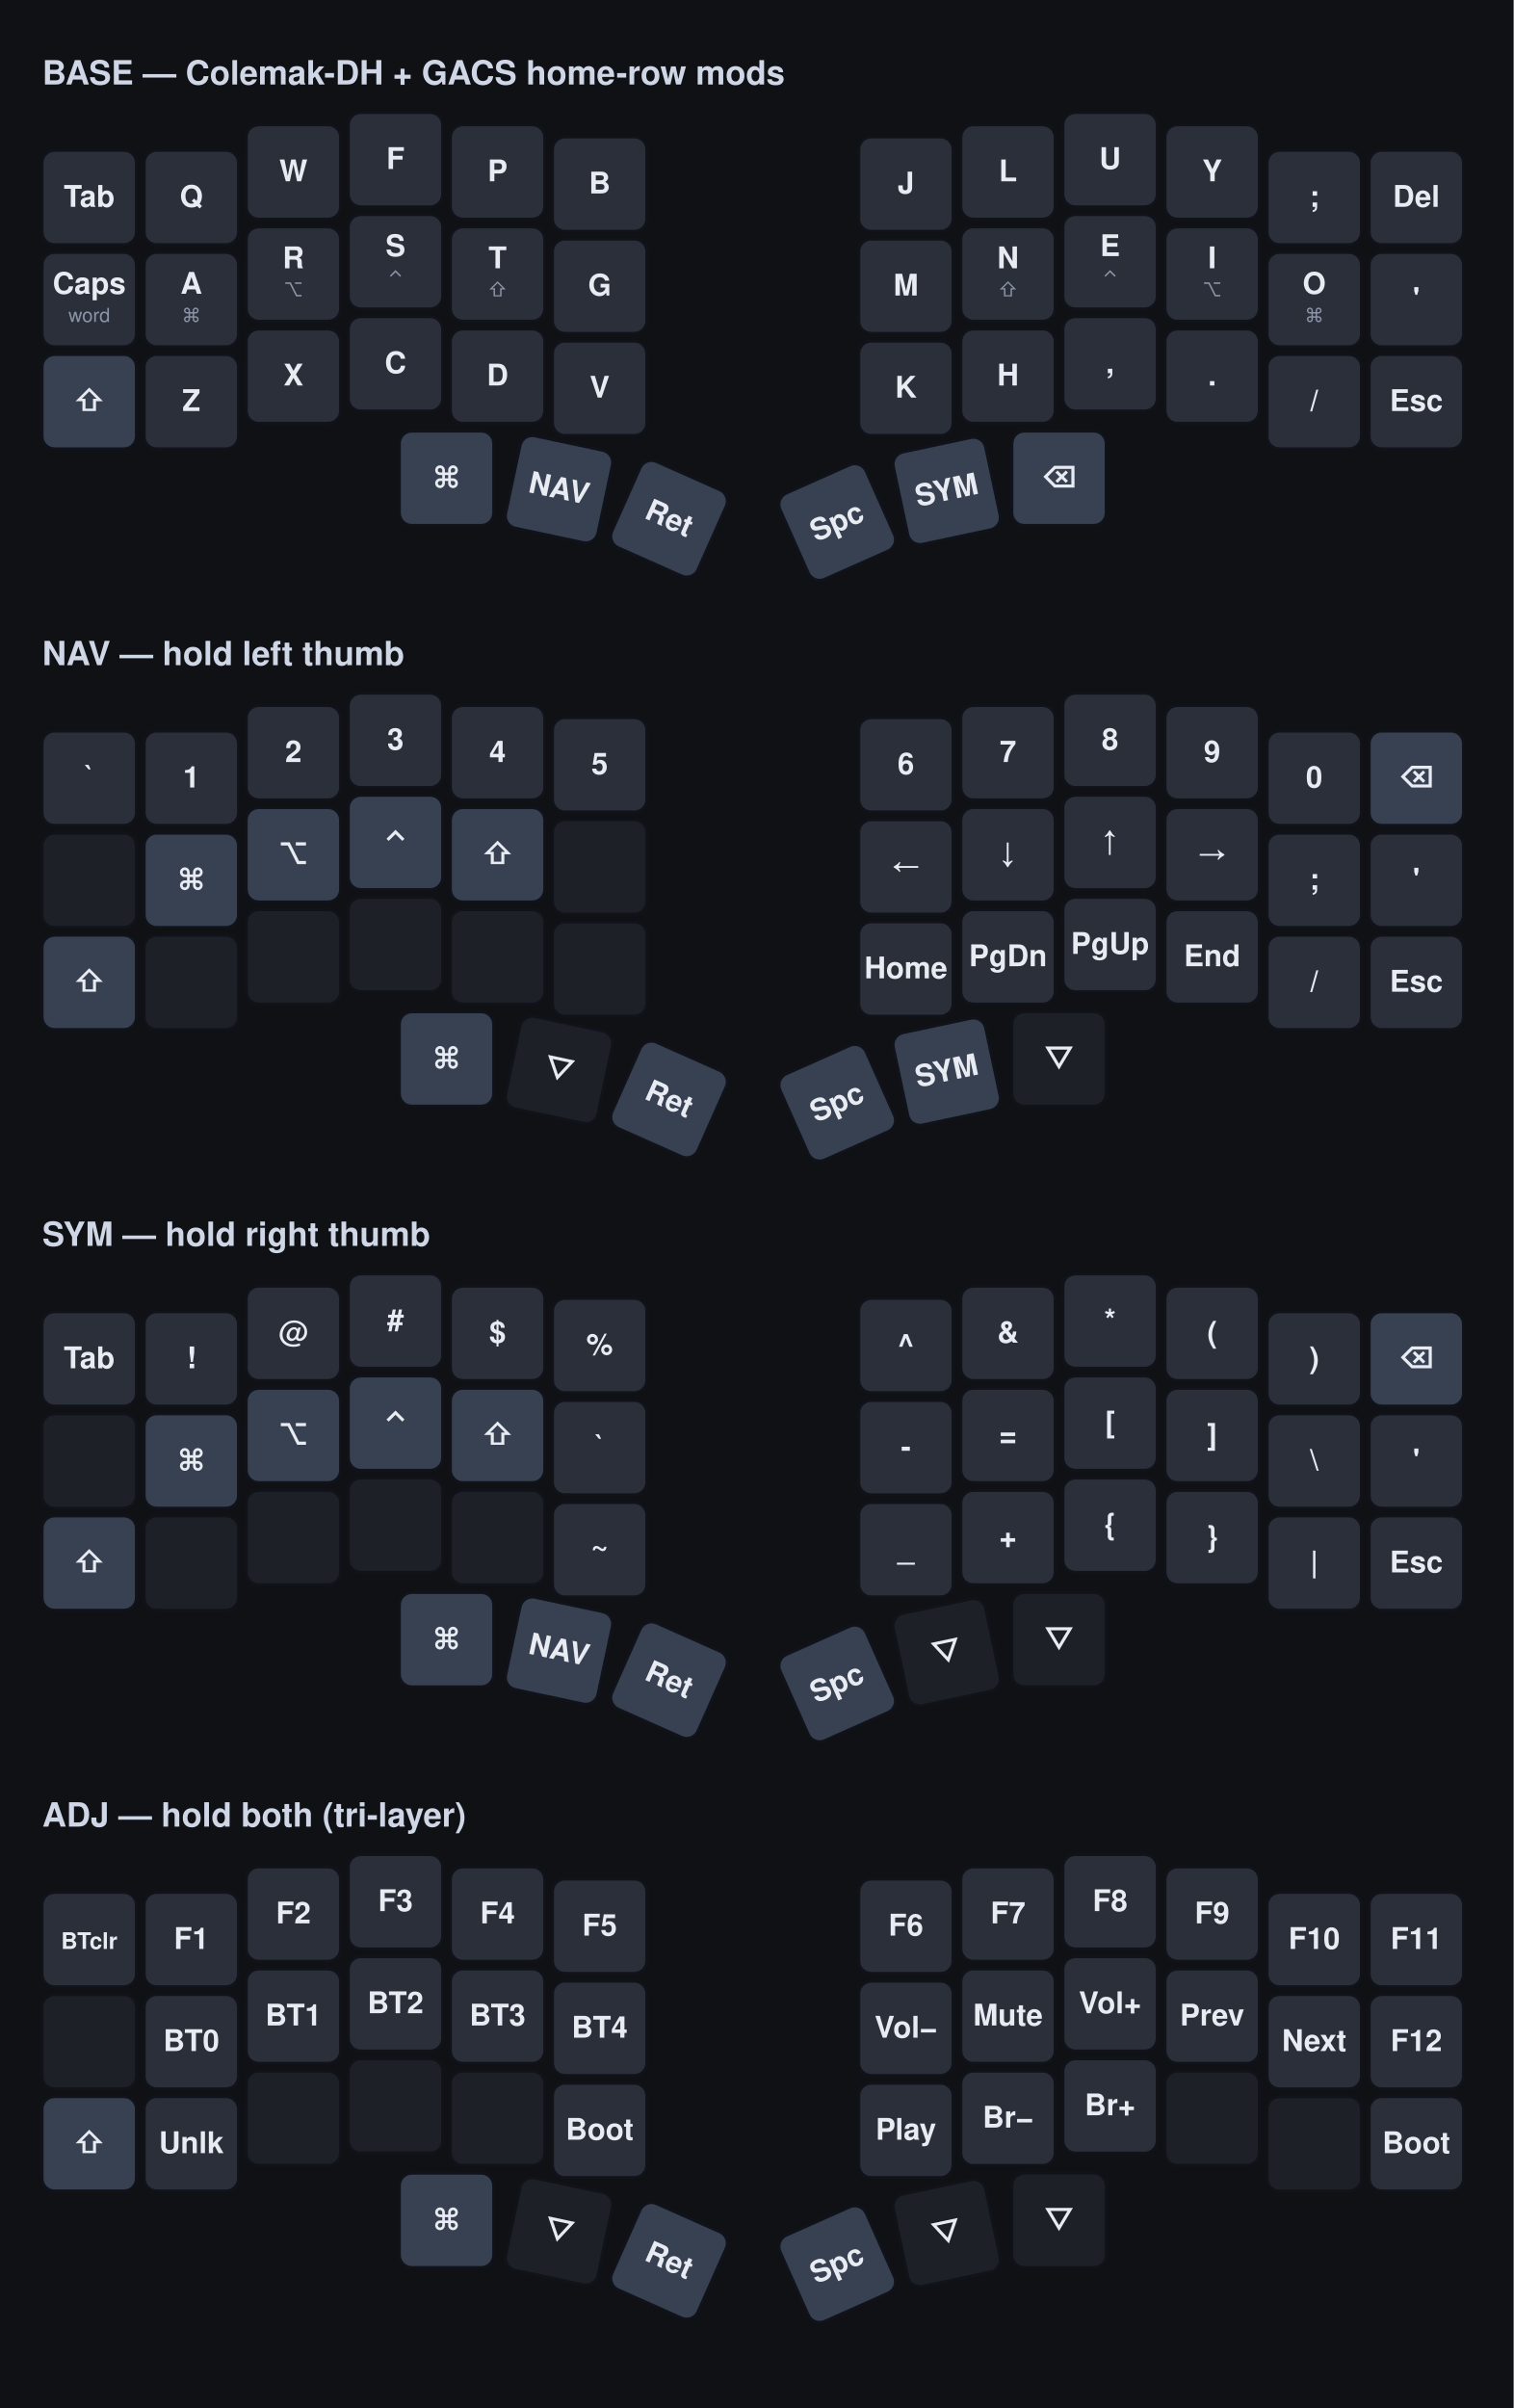
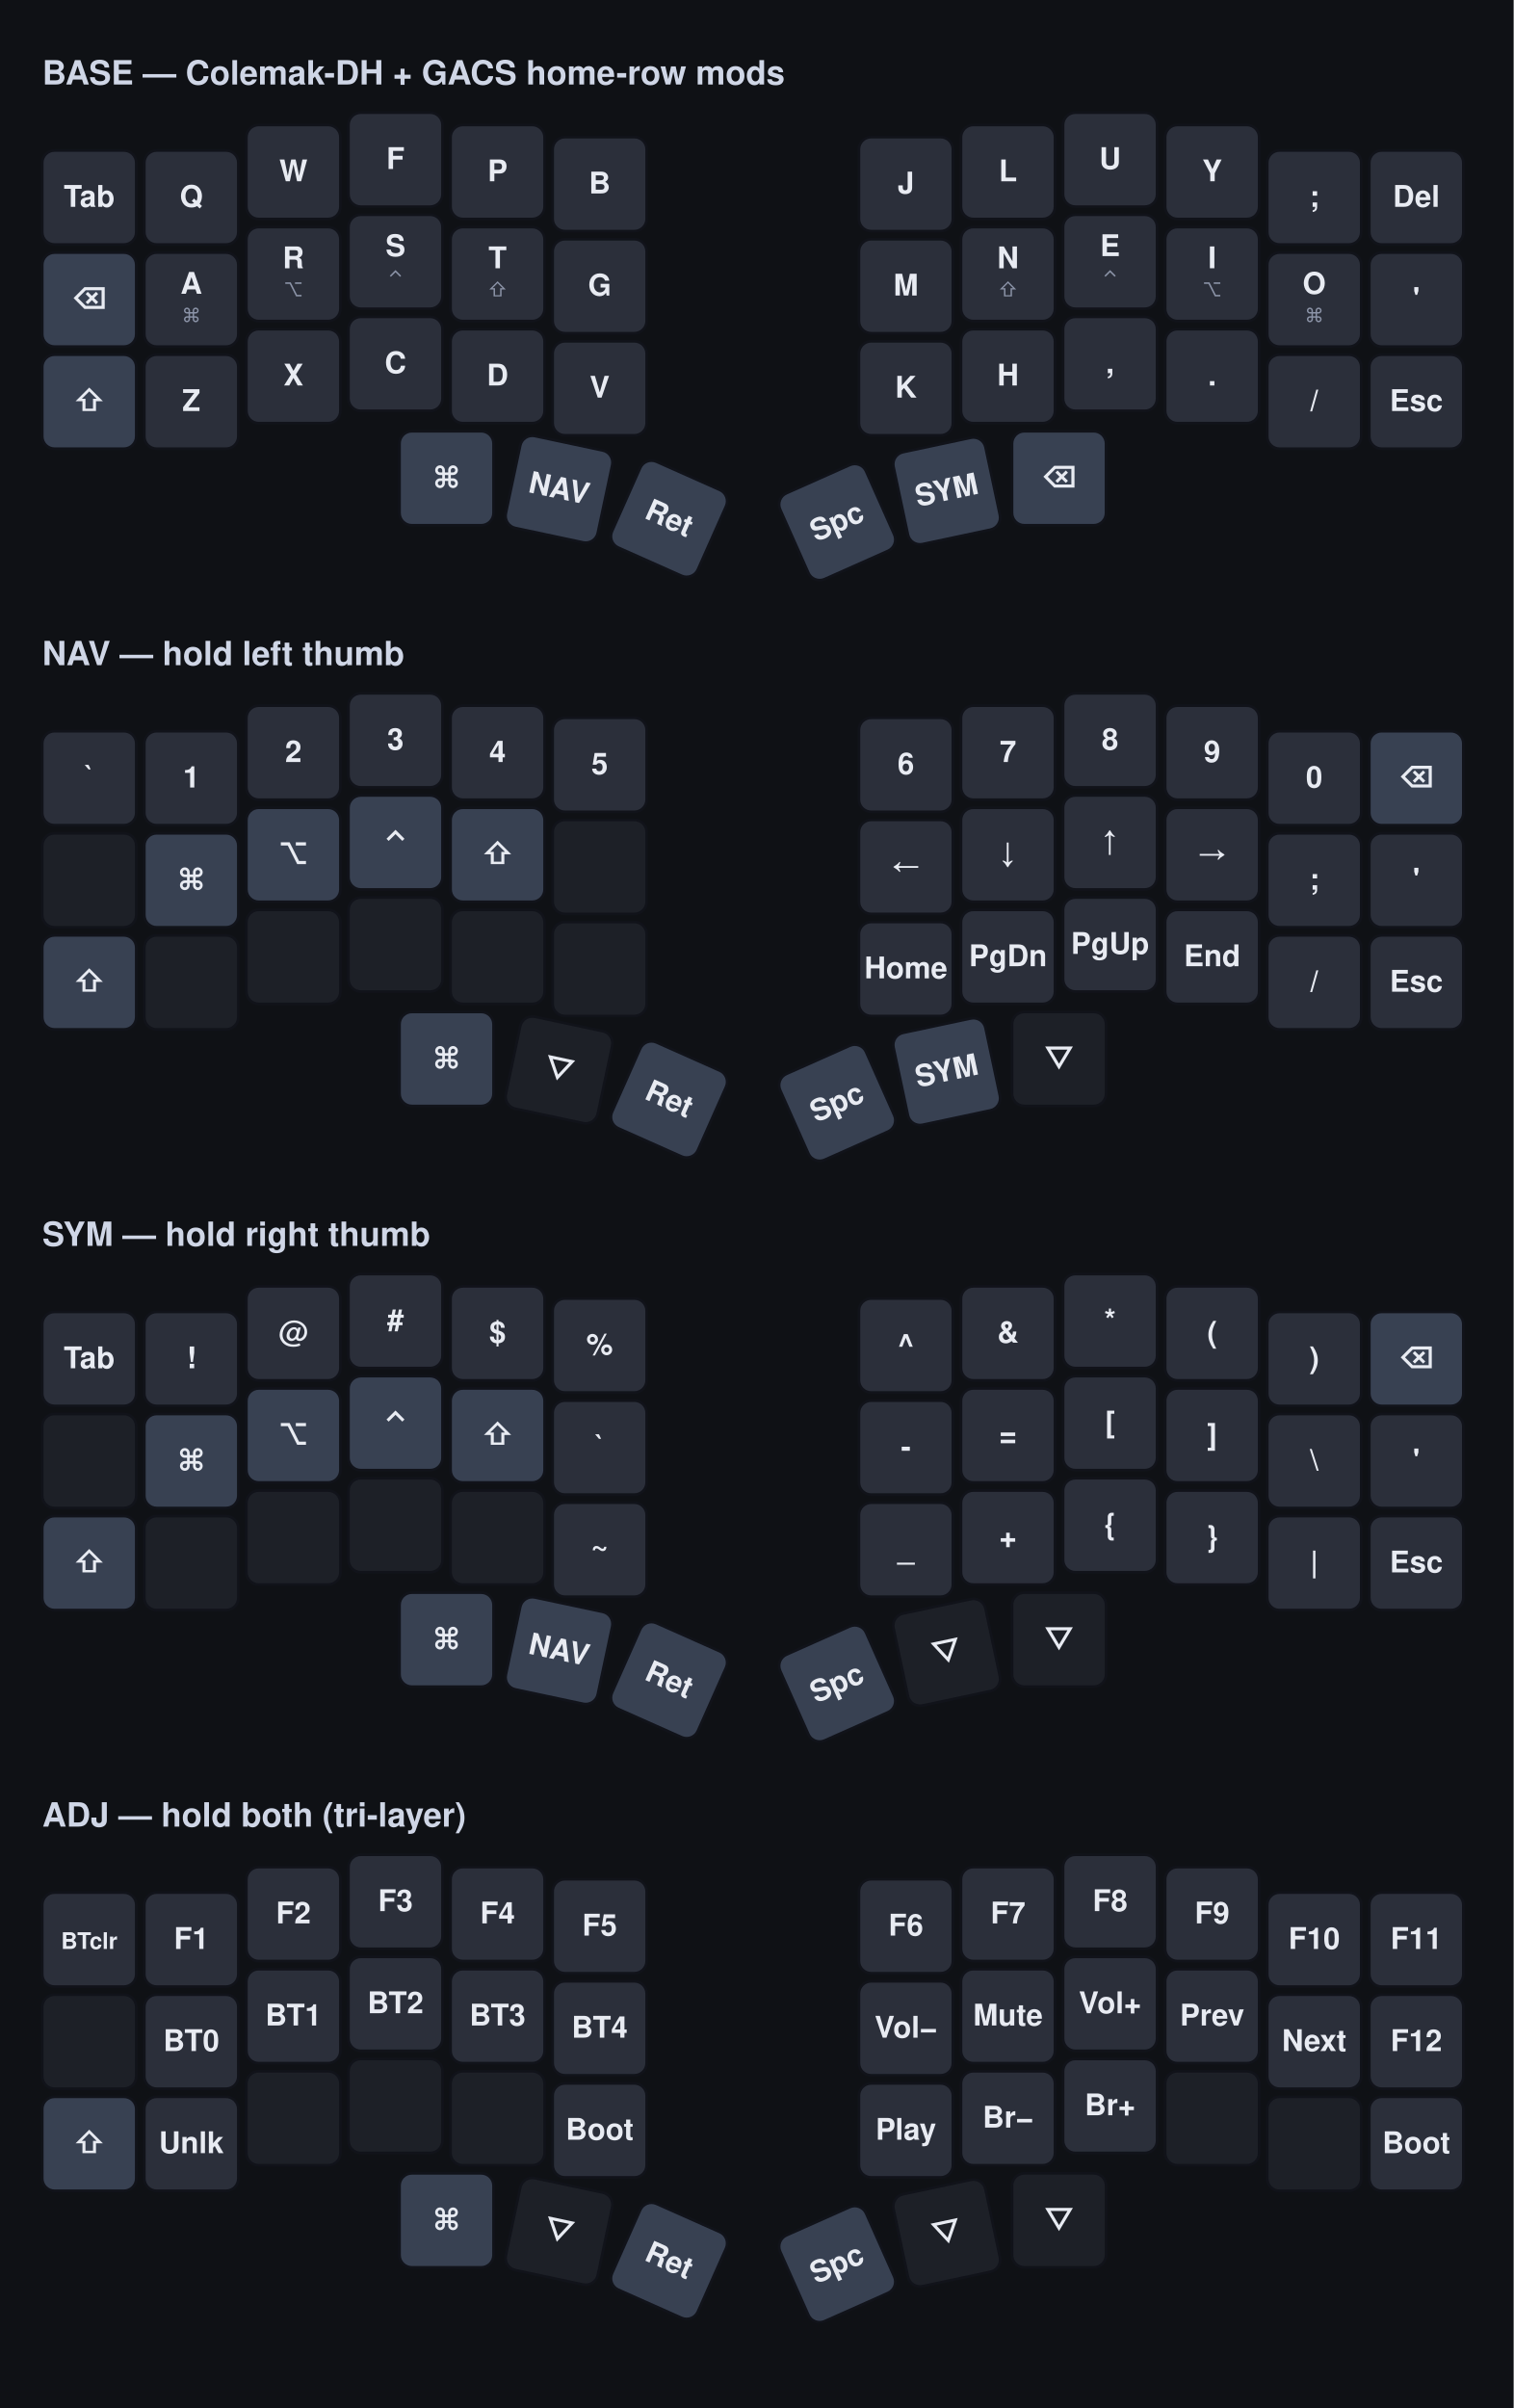
<svg xmlns="http://www.w3.org/2000/svg" width="860" height="1368" viewBox="0 0 860 1368" font-family="-apple-system,Segoe UI,Helvetica,Arial,sans-serif">
  <rect width="860" height="1368" fill="#0f1115" />
  <text x="24" y="48" font-size="19" font-weight="700" fill="#cfd6e6">BASE  —  Colemak-DH + GACS home-row mods</text>
  <rect x="24.0" y="85.5" width="53.4" height="53.4" rx="7" fill="#2b2f3a" stroke="#11131a" stroke-width="1.5" />
  <text x="50.7" y="117.5" font-size="17" font-weight="600" fill="#e8ebf2" text-anchor="middle">Tab</text>
  <rect x="82.0" y="85.5" width="53.4" height="53.4" rx="7" fill="#2b2f3a" stroke="#11131a" stroke-width="1.5" />
  <text x="108.7" y="117.5" font-size="17" font-weight="600" fill="#e8ebf2" text-anchor="middle">Q</text>
  <rect x="140.0" y="71.0" width="53.4" height="53.4" rx="7" fill="#2b2f3a" stroke="#11131a" stroke-width="1.5" />
  <text x="166.7" y="103.0" font-size="17" font-weight="600" fill="#e8ebf2" text-anchor="middle">W</text>
  <rect x="198.0" y="64.0" width="53.4" height="53.4" rx="7" fill="#2b2f3a" stroke="#11131a" stroke-width="1.5" />
  <text x="224.7" y="96.0" font-size="17" font-weight="600" fill="#e8ebf2" text-anchor="middle">F</text>
  <rect x="256.0" y="71.0" width="53.4" height="53.4" rx="7" fill="#2b2f3a" stroke="#11131a" stroke-width="1.5" />
  <text x="282.7" y="103.0" font-size="17" font-weight="600" fill="#e8ebf2" text-anchor="middle">P</text>
  <rect x="314.0" y="77.9" width="53.4" height="53.4" rx="7" fill="#2b2f3a" stroke="#11131a" stroke-width="1.5" />
  <text x="340.7" y="109.9" font-size="17" font-weight="600" fill="#e8ebf2" text-anchor="middle">B</text>
  <rect x="488.0" y="77.9" width="53.4" height="53.4" rx="7" fill="#2b2f3a" stroke="#11131a" stroke-width="1.5" />
  <text x="514.7" y="109.9" font-size="17" font-weight="600" fill="#e8ebf2" text-anchor="middle">J</text>
  <rect x="546.0" y="71.0" width="53.4" height="53.4" rx="7" fill="#2b2f3a" stroke="#11131a" stroke-width="1.5" />
  <text x="572.7" y="103.0" font-size="17" font-weight="600" fill="#e8ebf2" text-anchor="middle">L</text>
  <rect x="604.0" y="64.0" width="53.4" height="53.4" rx="7" fill="#2b2f3a" stroke="#11131a" stroke-width="1.5" />
  <text x="630.7" y="96.0" font-size="17" font-weight="600" fill="#e8ebf2" text-anchor="middle">U</text>
  <rect x="662.0" y="71.0" width="53.4" height="53.4" rx="7" fill="#2b2f3a" stroke="#11131a" stroke-width="1.5" />
  <text x="688.7" y="103.0" font-size="17" font-weight="600" fill="#e8ebf2" text-anchor="middle">Y</text>
  <rect x="720.0" y="85.5" width="53.4" height="53.4" rx="7" fill="#2b2f3a" stroke="#11131a" stroke-width="1.5" />
  <text x="746.7" y="117.5" font-size="17" font-weight="600" fill="#e8ebf2" text-anchor="middle">;</text>
  <rect x="778.0" y="85.5" width="53.4" height="53.4" rx="7" fill="#2b2f3a" stroke="#11131a" stroke-width="1.5" />
  <text x="804.7" y="117.5" font-size="17" font-weight="600" fill="#e8ebf2" text-anchor="middle">Del</text>
-   <rect x="24.0" y="143.5" width="53.4" height="53.4" rx="7" fill="#2b2f3a" stroke="#11131a" stroke-width="1.5" />
-   <text x="50.7" y="166.9" font-size="17" font-weight="600" fill="#e8ebf2" text-anchor="middle">Caps</text>
-   <text x="50.7" y="182.9" font-size="11" fill="#8b93a7" text-anchor="middle">word</text>
+   <rect x="24.0" y="143.5" width="53.4" height="53.4" rx="7" fill="#384152" stroke="#11131a" stroke-width="1.5" />
+   <text x="50.7" y="175.5" font-size="17" font-weight="600" fill="#e8ebf2" text-anchor="middle">⌫</text>
  <rect x="82.0" y="143.5" width="53.4" height="53.4" rx="7" fill="#2b2f3a" stroke="#11131a" stroke-width="1.5" />
  <text x="108.7" y="166.9" font-size="17" font-weight="600" fill="#e8ebf2" text-anchor="middle">A</text>
  <text x="108.7" y="182.9" font-size="11" fill="#8b93a7" text-anchor="middle">⌘</text>
  <rect x="140.0" y="129.0" width="53.4" height="53.4" rx="7" fill="#2b2f3a" stroke="#11131a" stroke-width="1.5" />
  <text x="166.7" y="152.4" font-size="17" font-weight="600" fill="#e8ebf2" text-anchor="middle">R</text>
  <text x="166.7" y="168.4" font-size="11" fill="#8b93a7" text-anchor="middle">⌥</text>
  <rect x="198.0" y="122.0" width="53.4" height="53.4" rx="7" fill="#2b2f3a" stroke="#11131a" stroke-width="1.5" />
  <text x="224.7" y="145.5" font-size="17" font-weight="600" fill="#e8ebf2" text-anchor="middle">S</text>
  <text x="224.7" y="161.5" font-size="11" fill="#8b93a7" text-anchor="middle">⌃</text>
  <rect x="256.0" y="129.0" width="53.4" height="53.4" rx="7" fill="#2b2f3a" stroke="#11131a" stroke-width="1.5" />
  <text x="282.7" y="152.4" font-size="17" font-weight="600" fill="#e8ebf2" text-anchor="middle">T</text>
  <text x="282.7" y="168.4" font-size="11" fill="#8b93a7" text-anchor="middle">⇧</text>
  <rect x="314.0" y="135.9" width="53.4" height="53.4" rx="7" fill="#2b2f3a" stroke="#11131a" stroke-width="1.5" />
  <text x="340.7" y="167.9" font-size="17" font-weight="600" fill="#e8ebf2" text-anchor="middle">G</text>
  <rect x="488.0" y="135.9" width="53.4" height="53.4" rx="7" fill="#2b2f3a" stroke="#11131a" stroke-width="1.5" />
  <text x="514.7" y="167.9" font-size="17" font-weight="600" fill="#e8ebf2" text-anchor="middle">M</text>
  <rect x="546.0" y="129.0" width="53.4" height="53.4" rx="7" fill="#2b2f3a" stroke="#11131a" stroke-width="1.5" />
  <text x="572.7" y="152.4" font-size="17" font-weight="600" fill="#e8ebf2" text-anchor="middle">N</text>
  <text x="572.7" y="168.4" font-size="11" fill="#8b93a7" text-anchor="middle">⇧</text>
  <rect x="604.0" y="122.0" width="53.4" height="53.4" rx="7" fill="#2b2f3a" stroke="#11131a" stroke-width="1.5" />
  <text x="630.7" y="145.5" font-size="17" font-weight="600" fill="#e8ebf2" text-anchor="middle">E</text>
  <text x="630.7" y="161.5" font-size="11" fill="#8b93a7" text-anchor="middle">⌃</text>
  <rect x="662.0" y="129.0" width="53.4" height="53.4" rx="7" fill="#2b2f3a" stroke="#11131a" stroke-width="1.5" />
  <text x="688.7" y="152.4" font-size="17" font-weight="600" fill="#e8ebf2" text-anchor="middle">I</text>
  <text x="688.7" y="168.4" font-size="11" fill="#8b93a7" text-anchor="middle">⌥</text>
  <rect x="720.0" y="143.5" width="53.4" height="53.4" rx="7" fill="#2b2f3a" stroke="#11131a" stroke-width="1.5" />
  <text x="746.7" y="166.9" font-size="17" font-weight="600" fill="#e8ebf2" text-anchor="middle">O</text>
  <text x="746.7" y="182.9" font-size="11" fill="#8b93a7" text-anchor="middle">⌘</text>
  <rect x="778.0" y="143.5" width="53.4" height="53.4" rx="7" fill="#2b2f3a" stroke="#11131a" stroke-width="1.5" />
  <text x="804.7" y="175.5" font-size="17" font-weight="600" fill="#e8ebf2" text-anchor="middle">'</text>
  <rect x="24.0" y="201.5" width="53.4" height="53.4" rx="7" fill="#384152" stroke="#11131a" stroke-width="1.5" />
  <text x="50.7" y="233.5" font-size="17" font-weight="600" fill="#e8ebf2" text-anchor="middle">⇧</text>
  <rect x="82.0" y="201.5" width="53.4" height="53.4" rx="7" fill="#2b2f3a" stroke="#11131a" stroke-width="1.5" />
  <text x="108.7" y="233.5" font-size="17" font-weight="600" fill="#e8ebf2" text-anchor="middle">Z</text>
  <rect x="140.0" y="187.0" width="53.4" height="53.4" rx="7" fill="#2b2f3a" stroke="#11131a" stroke-width="1.5" />
  <text x="166.7" y="219.0" font-size="17" font-weight="600" fill="#e8ebf2" text-anchor="middle">X</text>
  <rect x="198.0" y="180.0" width="53.4" height="53.4" rx="7" fill="#2b2f3a" stroke="#11131a" stroke-width="1.5" />
  <text x="224.7" y="212.0" font-size="17" font-weight="600" fill="#e8ebf2" text-anchor="middle">C</text>
  <rect x="256.0" y="187.0" width="53.4" height="53.4" rx="7" fill="#2b2f3a" stroke="#11131a" stroke-width="1.5" />
  <text x="282.7" y="219.0" font-size="17" font-weight="600" fill="#e8ebf2" text-anchor="middle">D</text>
  <rect x="314.0" y="193.9" width="53.4" height="53.4" rx="7" fill="#2b2f3a" stroke="#11131a" stroke-width="1.5" />
  <text x="340.7" y="225.9" font-size="17" font-weight="600" fill="#e8ebf2" text-anchor="middle">V</text>
  <rect x="488.0" y="193.9" width="53.4" height="53.4" rx="7" fill="#2b2f3a" stroke="#11131a" stroke-width="1.5" />
  <text x="514.7" y="225.9" font-size="17" font-weight="600" fill="#e8ebf2" text-anchor="middle">K</text>
  <rect x="546.0" y="187.0" width="53.4" height="53.4" rx="7" fill="#2b2f3a" stroke="#11131a" stroke-width="1.5" />
  <text x="572.7" y="219.0" font-size="17" font-weight="600" fill="#e8ebf2" text-anchor="middle">H</text>
  <rect x="604.0" y="180.0" width="53.4" height="53.4" rx="7" fill="#2b2f3a" stroke="#11131a" stroke-width="1.5" />
  <text x="630.7" y="212.0" font-size="17" font-weight="600" fill="#e8ebf2" text-anchor="middle">,</text>
  <rect x="662.0" y="187.0" width="53.4" height="53.4" rx="7" fill="#2b2f3a" stroke="#11131a" stroke-width="1.5" />
  <text x="688.7" y="219.0" font-size="17" font-weight="600" fill="#e8ebf2" text-anchor="middle">.</text>
  <rect x="720.0" y="201.5" width="53.4" height="53.4" rx="7" fill="#2b2f3a" stroke="#11131a" stroke-width="1.5" />
  <text x="746.7" y="233.5" font-size="17" font-weight="600" fill="#e8ebf2" text-anchor="middle">/</text>
  <rect x="778.0" y="201.5" width="53.4" height="53.4" rx="7" fill="#2b2f3a" stroke="#11131a" stroke-width="1.5" />
  <text x="804.7" y="233.5" font-size="17" font-weight="600" fill="#e8ebf2" text-anchor="middle">Esc</text>
  <rect x="227.0" y="245.0" width="53.4" height="53.4" rx="7" fill="#384152" stroke="#11131a" stroke-width="1.5" />
  <text x="253.7" y="277.0" font-size="17" font-weight="600" fill="#e8ebf2" text-anchor="middle">⌘</text>
  <g transform="rotate(12 285.0 302.96)">
    <rect x="285.0" y="245.0" width="53.4" height="53.4" rx="7" fill="#384152" stroke="#11131a" stroke-width="1.5" />
    <text x="311.7" y="277.0" font-size="17" font-weight="600" fill="#e8ebf2" text-anchor="middle">NAV</text>
  </g>
  <g transform="rotate(24 341.84 315.14)">
    <rect x="341.8" y="254.2" width="53.4" height="53.4" rx="7" fill="#384152" stroke="#11131a" stroke-width="1.5" />
    <text x="368.5" y="286.3" font-size="17" font-weight="600" fill="#e8ebf2" text-anchor="middle">Ret</text>
  </g>
  <g transform="rotate(-24 518.16 315.14)">
    <rect x="460.2" y="254.2" width="53.4" height="53.4" rx="7" fill="#384152" stroke="#11131a" stroke-width="1.5" />
    <text x="486.8" y="286.3" font-size="17" font-weight="600" fill="#e8ebf2" text-anchor="middle">Spc</text>
  </g>
  <g transform="rotate(-12 575.0 302.96)">
    <rect x="517.0" y="245.0" width="53.4" height="53.4" rx="7" fill="#384152" stroke="#11131a" stroke-width="1.5" />
    <text x="543.7" y="277.0" font-size="17" font-weight="600" fill="#e8ebf2" text-anchor="middle">SYM</text>
  </g>
  <rect x="575.0" y="245.0" width="53.4" height="53.4" rx="7" fill="#384152" stroke="#11131a" stroke-width="1.5" />
  <text x="601.7" y="277.0" font-size="17" font-weight="600" fill="#e8ebf2" text-anchor="middle">⌫</text>
  <text x="24" y="377.9" font-size="19" font-weight="700" fill="#cfd6e6">NAV  —  hold left thumb</text>
  <rect x="24.0" y="415.4" width="53.4" height="53.4" rx="7" fill="#2b2f3a" stroke="#11131a" stroke-width="1.5" />
  <text x="50.7" y="447.4" font-size="17" font-weight="600" fill="#e8ebf2" text-anchor="middle">`</text>
  <rect x="82.0" y="415.4" width="53.4" height="53.4" rx="7" fill="#2b2f3a" stroke="#11131a" stroke-width="1.5" />
  <text x="108.7" y="447.4" font-size="17" font-weight="600" fill="#e8ebf2" text-anchor="middle">1</text>
  <rect x="140.0" y="400.9" width="53.4" height="53.4" rx="7" fill="#2b2f3a" stroke="#11131a" stroke-width="1.5" />
  <text x="166.7" y="432.9" font-size="17" font-weight="600" fill="#e8ebf2" text-anchor="middle">2</text>
  <rect x="198.0" y="393.9" width="53.4" height="53.4" rx="7" fill="#2b2f3a" stroke="#11131a" stroke-width="1.5" />
  <text x="224.7" y="425.9" font-size="17" font-weight="600" fill="#e8ebf2" text-anchor="middle">3</text>
  <rect x="256.0" y="400.9" width="53.4" height="53.4" rx="7" fill="#2b2f3a" stroke="#11131a" stroke-width="1.5" />
  <text x="282.7" y="432.9" font-size="17" font-weight="600" fill="#e8ebf2" text-anchor="middle">4</text>
  <rect x="314.0" y="407.8" width="53.4" height="53.4" rx="7" fill="#2b2f3a" stroke="#11131a" stroke-width="1.5" />
  <text x="340.7" y="439.8" font-size="17" font-weight="600" fill="#e8ebf2" text-anchor="middle">5</text>
  <rect x="488.0" y="407.8" width="53.4" height="53.4" rx="7" fill="#2b2f3a" stroke="#11131a" stroke-width="1.5" />
  <text x="514.7" y="439.8" font-size="17" font-weight="600" fill="#e8ebf2" text-anchor="middle">6</text>
  <rect x="546.0" y="400.9" width="53.4" height="53.4" rx="7" fill="#2b2f3a" stroke="#11131a" stroke-width="1.5" />
  <text x="572.7" y="432.9" font-size="17" font-weight="600" fill="#e8ebf2" text-anchor="middle">7</text>
  <rect x="604.0" y="393.9" width="53.4" height="53.4" rx="7" fill="#2b2f3a" stroke="#11131a" stroke-width="1.5" />
  <text x="630.7" y="425.9" font-size="17" font-weight="600" fill="#e8ebf2" text-anchor="middle">8</text>
  <rect x="662.0" y="400.9" width="53.4" height="53.4" rx="7" fill="#2b2f3a" stroke="#11131a" stroke-width="1.5" />
  <text x="688.7" y="432.9" font-size="17" font-weight="600" fill="#e8ebf2" text-anchor="middle">9</text>
  <rect x="720.0" y="415.4" width="53.4" height="53.4" rx="7" fill="#2b2f3a" stroke="#11131a" stroke-width="1.5" />
  <text x="746.7" y="447.4" font-size="17" font-weight="600" fill="#e8ebf2" text-anchor="middle">0</text>
  <rect x="778.0" y="415.4" width="53.4" height="53.4" rx="7" fill="#384152" stroke="#11131a" stroke-width="1.5" />
  <text x="804.7" y="447.4" font-size="17" font-weight="600" fill="#e8ebf2" text-anchor="middle">⌫</text>
  <rect x="24.0" y="473.4" width="53.4" height="53.4" rx="7" fill="#1d2027" stroke="#11131a" stroke-width="1.5" />
  <text x="50.7" y="505.4" font-size="17" font-weight="600" fill="#e8ebf2" text-anchor="middle" />
  <rect x="82.0" y="473.4" width="53.4" height="53.4" rx="7" fill="#384152" stroke="#11131a" stroke-width="1.5" />
  <text x="108.7" y="505.4" font-size="17" font-weight="600" fill="#e8ebf2" text-anchor="middle">⌘</text>
  <rect x="140.0" y="458.9" width="53.4" height="53.4" rx="7" fill="#384152" stroke="#11131a" stroke-width="1.5" />
  <text x="166.7" y="490.9" font-size="17" font-weight="600" fill="#e8ebf2" text-anchor="middle">⌥</text>
  <rect x="198.0" y="451.9" width="53.4" height="53.4" rx="7" fill="#384152" stroke="#11131a" stroke-width="1.5" />
  <text x="224.7" y="483.9" font-size="17" font-weight="600" fill="#e8ebf2" text-anchor="middle">⌃</text>
  <rect x="256.0" y="458.9" width="53.4" height="53.4" rx="7" fill="#384152" stroke="#11131a" stroke-width="1.5" />
  <text x="282.7" y="490.9" font-size="17" font-weight="600" fill="#e8ebf2" text-anchor="middle">⇧</text>
  <rect x="314.0" y="465.8" width="53.4" height="53.4" rx="7" fill="#1d2027" stroke="#11131a" stroke-width="1.5" />
  <text x="340.7" y="497.8" font-size="17" font-weight="600" fill="#e8ebf2" text-anchor="middle" />
  <rect x="488.0" y="465.8" width="53.4" height="53.4" rx="7" fill="#2b2f3a" stroke="#11131a" stroke-width="1.5" />
  <text x="514.7" y="497.8" font-size="17" font-weight="600" fill="#e8ebf2" text-anchor="middle">←</text>
  <rect x="546.0" y="458.9" width="53.4" height="53.4" rx="7" fill="#2b2f3a" stroke="#11131a" stroke-width="1.5" />
  <text x="572.7" y="490.9" font-size="17" font-weight="600" fill="#e8ebf2" text-anchor="middle">↓</text>
  <rect x="604.0" y="451.9" width="53.4" height="53.4" rx="7" fill="#2b2f3a" stroke="#11131a" stroke-width="1.5" />
  <text x="630.7" y="483.9" font-size="17" font-weight="600" fill="#e8ebf2" text-anchor="middle">↑</text>
  <rect x="662.0" y="458.9" width="53.4" height="53.4" rx="7" fill="#2b2f3a" stroke="#11131a" stroke-width="1.5" />
  <text x="688.7" y="490.9" font-size="17" font-weight="600" fill="#e8ebf2" text-anchor="middle">→</text>
  <rect x="720.0" y="473.4" width="53.4" height="53.4" rx="7" fill="#2b2f3a" stroke="#11131a" stroke-width="1.5" />
  <text x="746.7" y="505.4" font-size="17" font-weight="600" fill="#e8ebf2" text-anchor="middle">;</text>
  <rect x="778.0" y="473.4" width="53.4" height="53.4" rx="7" fill="#2b2f3a" stroke="#11131a" stroke-width="1.5" />
  <text x="804.7" y="505.4" font-size="17" font-weight="600" fill="#e8ebf2" text-anchor="middle">'</text>
  <rect x="24.0" y="531.4" width="53.4" height="53.4" rx="7" fill="#384152" stroke="#11131a" stroke-width="1.5" />
  <text x="50.7" y="563.4" font-size="17" font-weight="600" fill="#e8ebf2" text-anchor="middle">⇧</text>
  <rect x="82.0" y="531.4" width="53.4" height="53.4" rx="7" fill="#1d2027" stroke="#11131a" stroke-width="1.5" />
  <text x="108.7" y="563.4" font-size="17" font-weight="600" fill="#e8ebf2" text-anchor="middle" />
  <rect x="140.0" y="516.9" width="53.4" height="53.4" rx="7" fill="#1d2027" stroke="#11131a" stroke-width="1.5" />
  <text x="166.7" y="548.9" font-size="17" font-weight="600" fill="#e8ebf2" text-anchor="middle" />
  <rect x="198.0" y="509.9" width="53.4" height="53.4" rx="7" fill="#1d2027" stroke="#11131a" stroke-width="1.5" />
  <text x="224.7" y="541.9" font-size="17" font-weight="600" fill="#e8ebf2" text-anchor="middle" />
  <rect x="256.0" y="516.9" width="53.4" height="53.4" rx="7" fill="#1d2027" stroke="#11131a" stroke-width="1.5" />
  <text x="282.7" y="548.9" font-size="17" font-weight="600" fill="#e8ebf2" text-anchor="middle" />
  <rect x="314.0" y="523.8" width="53.4" height="53.4" rx="7" fill="#1d2027" stroke="#11131a" stroke-width="1.5" />
  <text x="340.7" y="555.8" font-size="17" font-weight="600" fill="#e8ebf2" text-anchor="middle" />
  <rect x="488.0" y="523.8" width="53.4" height="53.4" rx="7" fill="#2b2f3a" stroke="#11131a" stroke-width="1.5" />
  <text x="514.7" y="555.8" font-size="17" font-weight="600" fill="#e8ebf2" text-anchor="middle">Home</text>
  <rect x="546.0" y="516.9" width="53.4" height="53.4" rx="7" fill="#2b2f3a" stroke="#11131a" stroke-width="1.5" />
  <text x="572.7" y="548.9" font-size="17" font-weight="600" fill="#e8ebf2" text-anchor="middle">PgDn</text>
  <rect x="604.0" y="509.9" width="53.4" height="53.4" rx="7" fill="#2b2f3a" stroke="#11131a" stroke-width="1.5" />
  <text x="630.7" y="541.9" font-size="17" font-weight="600" fill="#e8ebf2" text-anchor="middle">PgUp</text>
  <rect x="662.0" y="516.9" width="53.4" height="53.4" rx="7" fill="#2b2f3a" stroke="#11131a" stroke-width="1.5" />
  <text x="688.7" y="548.9" font-size="17" font-weight="600" fill="#e8ebf2" text-anchor="middle">End</text>
  <rect x="720.0" y="531.4" width="53.4" height="53.4" rx="7" fill="#2b2f3a" stroke="#11131a" stroke-width="1.5" />
  <text x="746.7" y="563.4" font-size="17" font-weight="600" fill="#e8ebf2" text-anchor="middle">/</text>
  <rect x="778.0" y="531.4" width="53.4" height="53.4" rx="7" fill="#2b2f3a" stroke="#11131a" stroke-width="1.5" />
  <text x="804.7" y="563.4" font-size="17" font-weight="600" fill="#e8ebf2" text-anchor="middle">Esc</text>
  <rect x="227.0" y="574.9" width="53.4" height="53.4" rx="7" fill="#384152" stroke="#11131a" stroke-width="1.5" />
  <text x="253.7" y="606.9" font-size="17" font-weight="600" fill="#e8ebf2" text-anchor="middle">⌘</text>
  <g transform="rotate(12 285.0 632.86)">
    <rect x="285.0" y="574.9" width="53.4" height="53.4" rx="7" fill="#1d2027" stroke="#11131a" stroke-width="1.5" />
    <text x="311.7" y="606.9" font-size="17" font-weight="600" fill="#e8ebf2" text-anchor="middle">▽</text>
  </g>
  <g transform="rotate(24 341.84 645.04)">
    <rect x="341.8" y="584.1" width="53.4" height="53.4" rx="7" fill="#384152" stroke="#11131a" stroke-width="1.5" />
    <text x="368.5" y="616.2" font-size="17" font-weight="600" fill="#e8ebf2" text-anchor="middle">Ret</text>
  </g>
  <g transform="rotate(-24 518.16 645.04)">
    <rect x="460.2" y="584.1" width="53.4" height="53.4" rx="7" fill="#384152" stroke="#11131a" stroke-width="1.5" />
    <text x="486.8" y="616.2" font-size="17" font-weight="600" fill="#e8ebf2" text-anchor="middle">Spc</text>
  </g>
  <g transform="rotate(-12 575.0 632.86)">
    <rect x="517.0" y="574.9" width="53.4" height="53.4" rx="7" fill="#384152" stroke="#11131a" stroke-width="1.5" />
    <text x="543.7" y="606.9" font-size="17" font-weight="600" fill="#e8ebf2" text-anchor="middle">SYM</text>
  </g>
  <rect x="575.0" y="574.9" width="53.4" height="53.4" rx="7" fill="#1d2027" stroke="#11131a" stroke-width="1.5" />
  <text x="601.7" y="606.9" font-size="17" font-weight="600" fill="#e8ebf2" text-anchor="middle">▽</text>
  <text x="24" y="707.8" font-size="19" font-weight="700" fill="#cfd6e6">SYM  —  hold right thumb</text>
  <rect x="24.0" y="745.3" width="53.4" height="53.4" rx="7" fill="#2b2f3a" stroke="#11131a" stroke-width="1.5" />
  <text x="50.7" y="777.3" font-size="17" font-weight="600" fill="#e8ebf2" text-anchor="middle">Tab</text>
  <rect x="82.0" y="745.3" width="53.4" height="53.4" rx="7" fill="#2b2f3a" stroke="#11131a" stroke-width="1.5" />
  <text x="108.7" y="777.3" font-size="17" font-weight="600" fill="#e8ebf2" text-anchor="middle">!</text>
  <rect x="140.0" y="730.8" width="53.4" height="53.4" rx="7" fill="#2b2f3a" stroke="#11131a" stroke-width="1.5" />
  <text x="166.7" y="762.8" font-size="17" font-weight="600" fill="#e8ebf2" text-anchor="middle">@</text>
  <rect x="198.0" y="723.8" width="53.4" height="53.4" rx="7" fill="#2b2f3a" stroke="#11131a" stroke-width="1.5" />
  <text x="224.7" y="755.8" font-size="17" font-weight="600" fill="#e8ebf2" text-anchor="middle">#</text>
  <rect x="256.0" y="730.8" width="53.4" height="53.4" rx="7" fill="#2b2f3a" stroke="#11131a" stroke-width="1.5" />
  <text x="282.7" y="762.8" font-size="17" font-weight="600" fill="#e8ebf2" text-anchor="middle">$</text>
  <rect x="314.0" y="737.7" width="53.4" height="53.4" rx="7" fill="#2b2f3a" stroke="#11131a" stroke-width="1.5" />
  <text x="340.7" y="769.7" font-size="17" font-weight="600" fill="#e8ebf2" text-anchor="middle">%</text>
  <rect x="488.0" y="737.7" width="53.4" height="53.4" rx="7" fill="#2b2f3a" stroke="#11131a" stroke-width="1.5" />
  <text x="514.7" y="769.7" font-size="17" font-weight="600" fill="#e8ebf2" text-anchor="middle">^</text>
  <rect x="546.0" y="730.8" width="53.4" height="53.4" rx="7" fill="#2b2f3a" stroke="#11131a" stroke-width="1.5" />
  <text x="572.7" y="762.8" font-size="17" font-weight="600" fill="#e8ebf2" text-anchor="middle">&amp;</text>
  <rect x="604.0" y="723.8" width="53.4" height="53.4" rx="7" fill="#2b2f3a" stroke="#11131a" stroke-width="1.5" />
  <text x="630.7" y="755.8" font-size="17" font-weight="600" fill="#e8ebf2" text-anchor="middle">*</text>
  <rect x="662.0" y="730.8" width="53.4" height="53.4" rx="7" fill="#2b2f3a" stroke="#11131a" stroke-width="1.5" />
  <text x="688.7" y="762.8" font-size="17" font-weight="600" fill="#e8ebf2" text-anchor="middle">(</text>
  <rect x="720.0" y="745.3" width="53.4" height="53.4" rx="7" fill="#2b2f3a" stroke="#11131a" stroke-width="1.5" />
  <text x="746.7" y="777.3" font-size="17" font-weight="600" fill="#e8ebf2" text-anchor="middle">)</text>
  <rect x="778.0" y="745.3" width="53.4" height="53.4" rx="7" fill="#384152" stroke="#11131a" stroke-width="1.5" />
  <text x="804.7" y="777.3" font-size="17" font-weight="600" fill="#e8ebf2" text-anchor="middle">⌫</text>
  <rect x="24.0" y="803.3" width="53.4" height="53.4" rx="7" fill="#1d2027" stroke="#11131a" stroke-width="1.5" />
  <text x="50.7" y="835.3" font-size="17" font-weight="600" fill="#e8ebf2" text-anchor="middle" />
  <rect x="82.0" y="803.3" width="53.4" height="53.4" rx="7" fill="#384152" stroke="#11131a" stroke-width="1.5" />
  <text x="108.7" y="835.3" font-size="17" font-weight="600" fill="#e8ebf2" text-anchor="middle">⌘</text>
  <rect x="140.0" y="788.8" width="53.4" height="53.4" rx="7" fill="#384152" stroke="#11131a" stroke-width="1.5" />
  <text x="166.7" y="820.8" font-size="17" font-weight="600" fill="#e8ebf2" text-anchor="middle">⌥</text>
  <rect x="198.0" y="781.8" width="53.4" height="53.4" rx="7" fill="#384152" stroke="#11131a" stroke-width="1.5" />
  <text x="224.7" y="813.8" font-size="17" font-weight="600" fill="#e8ebf2" text-anchor="middle">⌃</text>
  <rect x="256.0" y="788.8" width="53.4" height="53.4" rx="7" fill="#384152" stroke="#11131a" stroke-width="1.5" />
  <text x="282.7" y="820.8" font-size="17" font-weight="600" fill="#e8ebf2" text-anchor="middle">⇧</text>
  <rect x="314.0" y="795.7" width="53.4" height="53.4" rx="7" fill="#2b2f3a" stroke="#11131a" stroke-width="1.5" />
  <text x="340.7" y="827.7" font-size="17" font-weight="600" fill="#e8ebf2" text-anchor="middle">`</text>
  <rect x="488.0" y="795.7" width="53.4" height="53.4" rx="7" fill="#2b2f3a" stroke="#11131a" stroke-width="1.5" />
  <text x="514.7" y="827.7" font-size="17" font-weight="600" fill="#e8ebf2" text-anchor="middle">-</text>
  <rect x="546.0" y="788.8" width="53.4" height="53.4" rx="7" fill="#2b2f3a" stroke="#11131a" stroke-width="1.5" />
  <text x="572.7" y="820.8" font-size="17" font-weight="600" fill="#e8ebf2" text-anchor="middle">=</text>
  <rect x="604.0" y="781.8" width="53.4" height="53.4" rx="7" fill="#2b2f3a" stroke="#11131a" stroke-width="1.5" />
  <text x="630.7" y="813.8" font-size="17" font-weight="600" fill="#e8ebf2" text-anchor="middle">[</text>
  <rect x="662.0" y="788.8" width="53.4" height="53.4" rx="7" fill="#2b2f3a" stroke="#11131a" stroke-width="1.5" />
  <text x="688.7" y="820.8" font-size="17" font-weight="600" fill="#e8ebf2" text-anchor="middle">]</text>
  <rect x="720.0" y="803.3" width="53.4" height="53.4" rx="7" fill="#2b2f3a" stroke="#11131a" stroke-width="1.5" />
  <text x="746.7" y="835.3" font-size="17" font-weight="600" fill="#e8ebf2" text-anchor="middle">\</text>
  <rect x="778.0" y="803.3" width="53.4" height="53.4" rx="7" fill="#2b2f3a" stroke="#11131a" stroke-width="1.5" />
  <text x="804.7" y="835.3" font-size="17" font-weight="600" fill="#e8ebf2" text-anchor="middle">'</text>
  <rect x="24.0" y="861.3" width="53.4" height="53.4" rx="7" fill="#384152" stroke="#11131a" stroke-width="1.5" />
  <text x="50.7" y="893.3" font-size="17" font-weight="600" fill="#e8ebf2" text-anchor="middle">⇧</text>
  <rect x="82.0" y="861.3" width="53.4" height="53.4" rx="7" fill="#1d2027" stroke="#11131a" stroke-width="1.5" />
  <text x="108.7" y="893.3" font-size="17" font-weight="600" fill="#e8ebf2" text-anchor="middle" />
  <rect x="140.0" y="846.8" width="53.4" height="53.4" rx="7" fill="#1d2027" stroke="#11131a" stroke-width="1.5" />
  <text x="166.7" y="878.8" font-size="17" font-weight="600" fill="#e8ebf2" text-anchor="middle" />
  <rect x="198.0" y="839.8" width="53.4" height="53.4" rx="7" fill="#1d2027" stroke="#11131a" stroke-width="1.5" />
  <text x="224.7" y="871.8" font-size="17" font-weight="600" fill="#e8ebf2" text-anchor="middle" />
  <rect x="256.0" y="846.8" width="53.4" height="53.4" rx="7" fill="#1d2027" stroke="#11131a" stroke-width="1.5" />
  <text x="282.7" y="878.8" font-size="17" font-weight="600" fill="#e8ebf2" text-anchor="middle" />
  <rect x="314.0" y="853.7" width="53.4" height="53.4" rx="7" fill="#2b2f3a" stroke="#11131a" stroke-width="1.5" />
  <text x="340.7" y="885.7" font-size="17" font-weight="600" fill="#e8ebf2" text-anchor="middle">~</text>
  <rect x="488.0" y="853.7" width="53.4" height="53.4" rx="7" fill="#2b2f3a" stroke="#11131a" stroke-width="1.5" />
  <text x="514.7" y="885.7" font-size="17" font-weight="600" fill="#e8ebf2" text-anchor="middle">_</text>
  <rect x="546.0" y="846.8" width="53.4" height="53.4" rx="7" fill="#2b2f3a" stroke="#11131a" stroke-width="1.5" />
  <text x="572.7" y="878.8" font-size="17" font-weight="600" fill="#e8ebf2" text-anchor="middle">+</text>
  <rect x="604.0" y="839.8" width="53.4" height="53.4" rx="7" fill="#2b2f3a" stroke="#11131a" stroke-width="1.5" />
  <text x="630.7" y="871.8" font-size="17" font-weight="600" fill="#e8ebf2" text-anchor="middle">{</text>
  <rect x="662.0" y="846.8" width="53.4" height="53.4" rx="7" fill="#2b2f3a" stroke="#11131a" stroke-width="1.5" />
  <text x="688.7" y="878.8" font-size="17" font-weight="600" fill="#e8ebf2" text-anchor="middle">}</text>
  <rect x="720.0" y="861.3" width="53.4" height="53.4" rx="7" fill="#2b2f3a" stroke="#11131a" stroke-width="1.5" />
  <text x="746.7" y="893.3" font-size="17" font-weight="600" fill="#e8ebf2" text-anchor="middle">|</text>
  <rect x="778.0" y="861.3" width="53.4" height="53.4" rx="7" fill="#2b2f3a" stroke="#11131a" stroke-width="1.5" />
  <text x="804.7" y="893.3" font-size="17" font-weight="600" fill="#e8ebf2" text-anchor="middle">Esc</text>
  <rect x="227.0" y="904.8" width="53.4" height="53.4" rx="7" fill="#384152" stroke="#11131a" stroke-width="1.5" />
  <text x="253.7" y="936.8" font-size="17" font-weight="600" fill="#e8ebf2" text-anchor="middle">⌘</text>
  <g transform="rotate(12 285.0 962.76)">
    <rect x="285.0" y="904.8" width="53.4" height="53.4" rx="7" fill="#384152" stroke="#11131a" stroke-width="1.5" />
    <text x="311.7" y="936.8" font-size="17" font-weight="600" fill="#e8ebf2" text-anchor="middle">NAV</text>
  </g>
  <g transform="rotate(24 341.84 974.94)">
    <rect x="341.8" y="914.0" width="53.4" height="53.4" rx="7" fill="#384152" stroke="#11131a" stroke-width="1.5" />
    <text x="368.5" y="946.1" font-size="17" font-weight="600" fill="#e8ebf2" text-anchor="middle">Ret</text>
  </g>
  <g transform="rotate(-24 518.16 974.94)">
    <rect x="460.2" y="914.0" width="53.4" height="53.4" rx="7" fill="#384152" stroke="#11131a" stroke-width="1.5" />
    <text x="486.8" y="946.1" font-size="17" font-weight="600" fill="#e8ebf2" text-anchor="middle">Spc</text>
  </g>
  <g transform="rotate(-12 575.0 962.76)">
    <rect x="517.0" y="904.8" width="53.4" height="53.4" rx="7" fill="#1d2027" stroke="#11131a" stroke-width="1.5" />
    <text x="543.7" y="936.8" font-size="17" font-weight="600" fill="#e8ebf2" text-anchor="middle">▽</text>
  </g>
  <rect x="575.0" y="904.8" width="53.4" height="53.4" rx="7" fill="#1d2027" stroke="#11131a" stroke-width="1.5" />
  <text x="601.7" y="936.8" font-size="17" font-weight="600" fill="#e8ebf2" text-anchor="middle">▽</text>
  <text x="24" y="1037.7" font-size="19" font-weight="700" fill="#cfd6e6">ADJ  —  hold both (tri-layer)</text>
  <rect x="24.0" y="1075.2" width="53.4" height="53.4" rx="7" fill="#2b2f3a" stroke="#11131a" stroke-width="1.5" />
  <text x="50.7" y="1107.2" font-size="13" font-weight="600" fill="#e8ebf2" text-anchor="middle">BTclr</text>
  <rect x="82.0" y="1075.2" width="53.4" height="53.4" rx="7" fill="#2b2f3a" stroke="#11131a" stroke-width="1.5" />
  <text x="108.7" y="1107.2" font-size="17" font-weight="600" fill="#e8ebf2" text-anchor="middle">F1</text>
  <rect x="140.0" y="1060.7" width="53.4" height="53.4" rx="7" fill="#2b2f3a" stroke="#11131a" stroke-width="1.5" />
  <text x="166.7" y="1092.7" font-size="17" font-weight="600" fill="#e8ebf2" text-anchor="middle">F2</text>
  <rect x="198.0" y="1053.7" width="53.4" height="53.4" rx="7" fill="#2b2f3a" stroke="#11131a" stroke-width="1.5" />
  <text x="224.7" y="1085.7" font-size="17" font-weight="600" fill="#e8ebf2" text-anchor="middle">F3</text>
  <rect x="256.0" y="1060.7" width="53.4" height="53.4" rx="7" fill="#2b2f3a" stroke="#11131a" stroke-width="1.5" />
  <text x="282.7" y="1092.7" font-size="17" font-weight="600" fill="#e8ebf2" text-anchor="middle">F4</text>
  <rect x="314.0" y="1067.6" width="53.4" height="53.4" rx="7" fill="#2b2f3a" stroke="#11131a" stroke-width="1.5" />
  <text x="340.7" y="1099.6" font-size="17" font-weight="600" fill="#e8ebf2" text-anchor="middle">F5</text>
  <rect x="488.0" y="1067.6" width="53.4" height="53.4" rx="7" fill="#2b2f3a" stroke="#11131a" stroke-width="1.5" />
  <text x="514.7" y="1099.6" font-size="17" font-weight="600" fill="#e8ebf2" text-anchor="middle">F6</text>
  <rect x="546.0" y="1060.7" width="53.4" height="53.4" rx="7" fill="#2b2f3a" stroke="#11131a" stroke-width="1.5" />
  <text x="572.7" y="1092.7" font-size="17" font-weight="600" fill="#e8ebf2" text-anchor="middle">F7</text>
  <rect x="604.0" y="1053.7" width="53.4" height="53.4" rx="7" fill="#2b2f3a" stroke="#11131a" stroke-width="1.5" />
  <text x="630.7" y="1085.7" font-size="17" font-weight="600" fill="#e8ebf2" text-anchor="middle">F8</text>
  <rect x="662.0" y="1060.7" width="53.4" height="53.4" rx="7" fill="#2b2f3a" stroke="#11131a" stroke-width="1.5" />
  <text x="688.7" y="1092.7" font-size="17" font-weight="600" fill="#e8ebf2" text-anchor="middle">F9</text>
  <rect x="720.0" y="1075.2" width="53.4" height="53.4" rx="7" fill="#2b2f3a" stroke="#11131a" stroke-width="1.5" />
  <text x="746.7" y="1107.2" font-size="17" font-weight="600" fill="#e8ebf2" text-anchor="middle">F10</text>
  <rect x="778.0" y="1075.2" width="53.4" height="53.4" rx="7" fill="#2b2f3a" stroke="#11131a" stroke-width="1.5" />
  <text x="804.7" y="1107.2" font-size="17" font-weight="600" fill="#e8ebf2" text-anchor="middle">F11</text>
  <rect x="24.0" y="1133.2" width="53.4" height="53.4" rx="7" fill="#1d2027" stroke="#11131a" stroke-width="1.5" />
  <text x="50.7" y="1165.2" font-size="17" font-weight="600" fill="#e8ebf2" text-anchor="middle" />
  <rect x="82.0" y="1133.2" width="53.4" height="53.4" rx="7" fill="#2b2f3a" stroke="#11131a" stroke-width="1.5" />
  <text x="108.7" y="1165.2" font-size="17" font-weight="600" fill="#e8ebf2" text-anchor="middle">BT0</text>
  <rect x="140.0" y="1118.7" width="53.4" height="53.4" rx="7" fill="#2b2f3a" stroke="#11131a" stroke-width="1.5" />
  <text x="166.7" y="1150.7" font-size="17" font-weight="600" fill="#e8ebf2" text-anchor="middle">BT1</text>
  <rect x="198.0" y="1111.7" width="53.4" height="53.4" rx="7" fill="#2b2f3a" stroke="#11131a" stroke-width="1.5" />
  <text x="224.7" y="1143.7" font-size="17" font-weight="600" fill="#e8ebf2" text-anchor="middle">BT2</text>
  <rect x="256.0" y="1118.7" width="53.4" height="53.4" rx="7" fill="#2b2f3a" stroke="#11131a" stroke-width="1.5" />
  <text x="282.7" y="1150.7" font-size="17" font-weight="600" fill="#e8ebf2" text-anchor="middle">BT3</text>
  <rect x="314.0" y="1125.6" width="53.4" height="53.4" rx="7" fill="#2b2f3a" stroke="#11131a" stroke-width="1.5" />
  <text x="340.7" y="1157.6" font-size="17" font-weight="600" fill="#e8ebf2" text-anchor="middle">BT4</text>
  <rect x="488.0" y="1125.6" width="53.4" height="53.4" rx="7" fill="#2b2f3a" stroke="#11131a" stroke-width="1.5" />
  <text x="514.7" y="1157.6" font-size="17" font-weight="600" fill="#e8ebf2" text-anchor="middle">Vol−</text>
  <rect x="546.0" y="1118.7" width="53.4" height="53.4" rx="7" fill="#2b2f3a" stroke="#11131a" stroke-width="1.5" />
  <text x="572.7" y="1150.7" font-size="17" font-weight="600" fill="#e8ebf2" text-anchor="middle">Mute</text>
  <rect x="604.0" y="1111.7" width="53.4" height="53.4" rx="7" fill="#2b2f3a" stroke="#11131a" stroke-width="1.5" />
  <text x="630.7" y="1143.7" font-size="17" font-weight="600" fill="#e8ebf2" text-anchor="middle">Vol+</text>
  <rect x="662.0" y="1118.7" width="53.4" height="53.4" rx="7" fill="#2b2f3a" stroke="#11131a" stroke-width="1.5" />
  <text x="688.7" y="1150.7" font-size="17" font-weight="600" fill="#e8ebf2" text-anchor="middle">Prev</text>
  <rect x="720.0" y="1133.2" width="53.4" height="53.4" rx="7" fill="#2b2f3a" stroke="#11131a" stroke-width="1.5" />
  <text x="746.7" y="1165.2" font-size="17" font-weight="600" fill="#e8ebf2" text-anchor="middle">Next</text>
  <rect x="778.0" y="1133.2" width="53.4" height="53.4" rx="7" fill="#2b2f3a" stroke="#11131a" stroke-width="1.5" />
  <text x="804.7" y="1165.2" font-size="17" font-weight="600" fill="#e8ebf2" text-anchor="middle">F12</text>
  <rect x="24.0" y="1191.2" width="53.4" height="53.4" rx="7" fill="#384152" stroke="#11131a" stroke-width="1.5" />
  <text x="50.7" y="1223.2" font-size="17" font-weight="600" fill="#e8ebf2" text-anchor="middle">⇧</text>
  <rect x="82.0" y="1191.2" width="53.4" height="53.4" rx="7" fill="#2b2f3a" stroke="#11131a" stroke-width="1.5" />
  <text x="108.7" y="1223.2" font-size="17" font-weight="600" fill="#e8ebf2" text-anchor="middle">Unlk</text>
  <rect x="140.0" y="1176.7" width="53.4" height="53.4" rx="7" fill="#1d2027" stroke="#11131a" stroke-width="1.5" />
  <text x="166.7" y="1208.7" font-size="17" font-weight="600" fill="#e8ebf2" text-anchor="middle" />
  <rect x="198.0" y="1169.7" width="53.4" height="53.4" rx="7" fill="#1d2027" stroke="#11131a" stroke-width="1.5" />
  <text x="224.7" y="1201.7" font-size="17" font-weight="600" fill="#e8ebf2" text-anchor="middle" />
  <rect x="256.0" y="1176.7" width="53.4" height="53.4" rx="7" fill="#1d2027" stroke="#11131a" stroke-width="1.5" />
  <text x="282.7" y="1208.7" font-size="17" font-weight="600" fill="#e8ebf2" text-anchor="middle" />
  <rect x="314.0" y="1183.6" width="53.4" height="53.4" rx="7" fill="#2b2f3a" stroke="#11131a" stroke-width="1.5" />
  <text x="340.7" y="1215.6" font-size="17" font-weight="600" fill="#e8ebf2" text-anchor="middle">Boot</text>
  <rect x="488.0" y="1183.6" width="53.4" height="53.4" rx="7" fill="#2b2f3a" stroke="#11131a" stroke-width="1.5" />
  <text x="514.7" y="1215.6" font-size="17" font-weight="600" fill="#e8ebf2" text-anchor="middle">Play</text>
  <rect x="546.0" y="1176.7" width="53.4" height="53.4" rx="7" fill="#2b2f3a" stroke="#11131a" stroke-width="1.5" />
  <text x="572.7" y="1208.7" font-size="17" font-weight="600" fill="#e8ebf2" text-anchor="middle">Br−</text>
  <rect x="604.0" y="1169.7" width="53.4" height="53.4" rx="7" fill="#2b2f3a" stroke="#11131a" stroke-width="1.5" />
  <text x="630.7" y="1201.7" font-size="17" font-weight="600" fill="#e8ebf2" text-anchor="middle">Br+</text>
  <rect x="662.0" y="1176.7" width="53.4" height="53.4" rx="7" fill="#1d2027" stroke="#11131a" stroke-width="1.5" />
  <text x="688.7" y="1208.7" font-size="17" font-weight="600" fill="#e8ebf2" text-anchor="middle" />
  <rect x="720.0" y="1191.2" width="53.4" height="53.4" rx="7" fill="#1d2027" stroke="#11131a" stroke-width="1.5" />
  <text x="746.7" y="1223.2" font-size="17" font-weight="600" fill="#e8ebf2" text-anchor="middle" />
  <rect x="778.0" y="1191.2" width="53.4" height="53.4" rx="7" fill="#2b2f3a" stroke="#11131a" stroke-width="1.5" />
  <text x="804.7" y="1223.2" font-size="17" font-weight="600" fill="#e8ebf2" text-anchor="middle">Boot</text>
  <rect x="227.0" y="1234.7" width="53.4" height="53.4" rx="7" fill="#384152" stroke="#11131a" stroke-width="1.5" />
  <text x="253.7" y="1266.7" font-size="17" font-weight="600" fill="#e8ebf2" text-anchor="middle">⌘</text>
  <g transform="rotate(12 285.0 1292.66)">
    <rect x="285.0" y="1234.7" width="53.4" height="53.4" rx="7" fill="#1d2027" stroke="#11131a" stroke-width="1.5" />
    <text x="311.7" y="1266.7" font-size="17" font-weight="600" fill="#e8ebf2" text-anchor="middle">▽</text>
  </g>
  <g transform="rotate(24 341.84 1304.84)">
    <rect x="341.8" y="1243.9" width="53.4" height="53.4" rx="7" fill="#384152" stroke="#11131a" stroke-width="1.5" />
    <text x="368.5" y="1276.0" font-size="17" font-weight="600" fill="#e8ebf2" text-anchor="middle">Ret</text>
  </g>
  <g transform="rotate(-24 518.16 1304.84)">
    <rect x="460.2" y="1243.9" width="53.4" height="53.4" rx="7" fill="#384152" stroke="#11131a" stroke-width="1.5" />
    <text x="486.8" y="1276.0" font-size="17" font-weight="600" fill="#e8ebf2" text-anchor="middle">Spc</text>
  </g>
  <g transform="rotate(-12 575.0 1292.66)">
    <rect x="517.0" y="1234.7" width="53.4" height="53.4" rx="7" fill="#1d2027" stroke="#11131a" stroke-width="1.5" />
    <text x="543.7" y="1266.7" font-size="17" font-weight="600" fill="#e8ebf2" text-anchor="middle">▽</text>
  </g>
  <rect x="575.0" y="1234.7" width="53.4" height="53.4" rx="7" fill="#1d2027" stroke="#11131a" stroke-width="1.5" />
  <text x="601.7" y="1266.7" font-size="17" font-weight="600" fill="#e8ebf2" text-anchor="middle">▽</text>
</svg>
